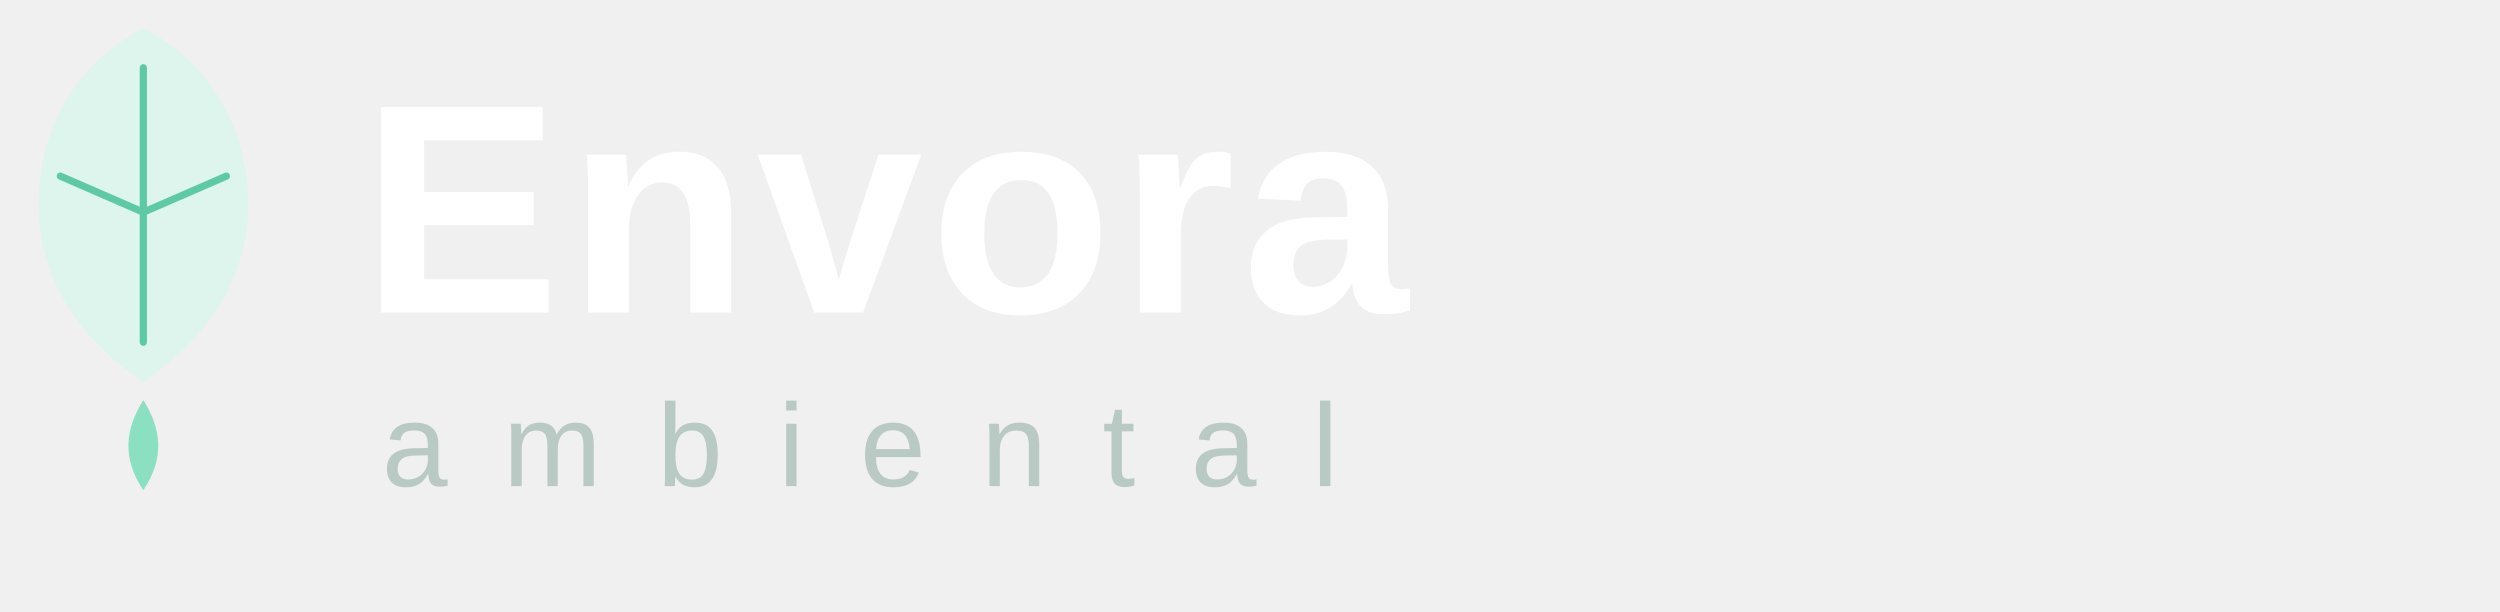
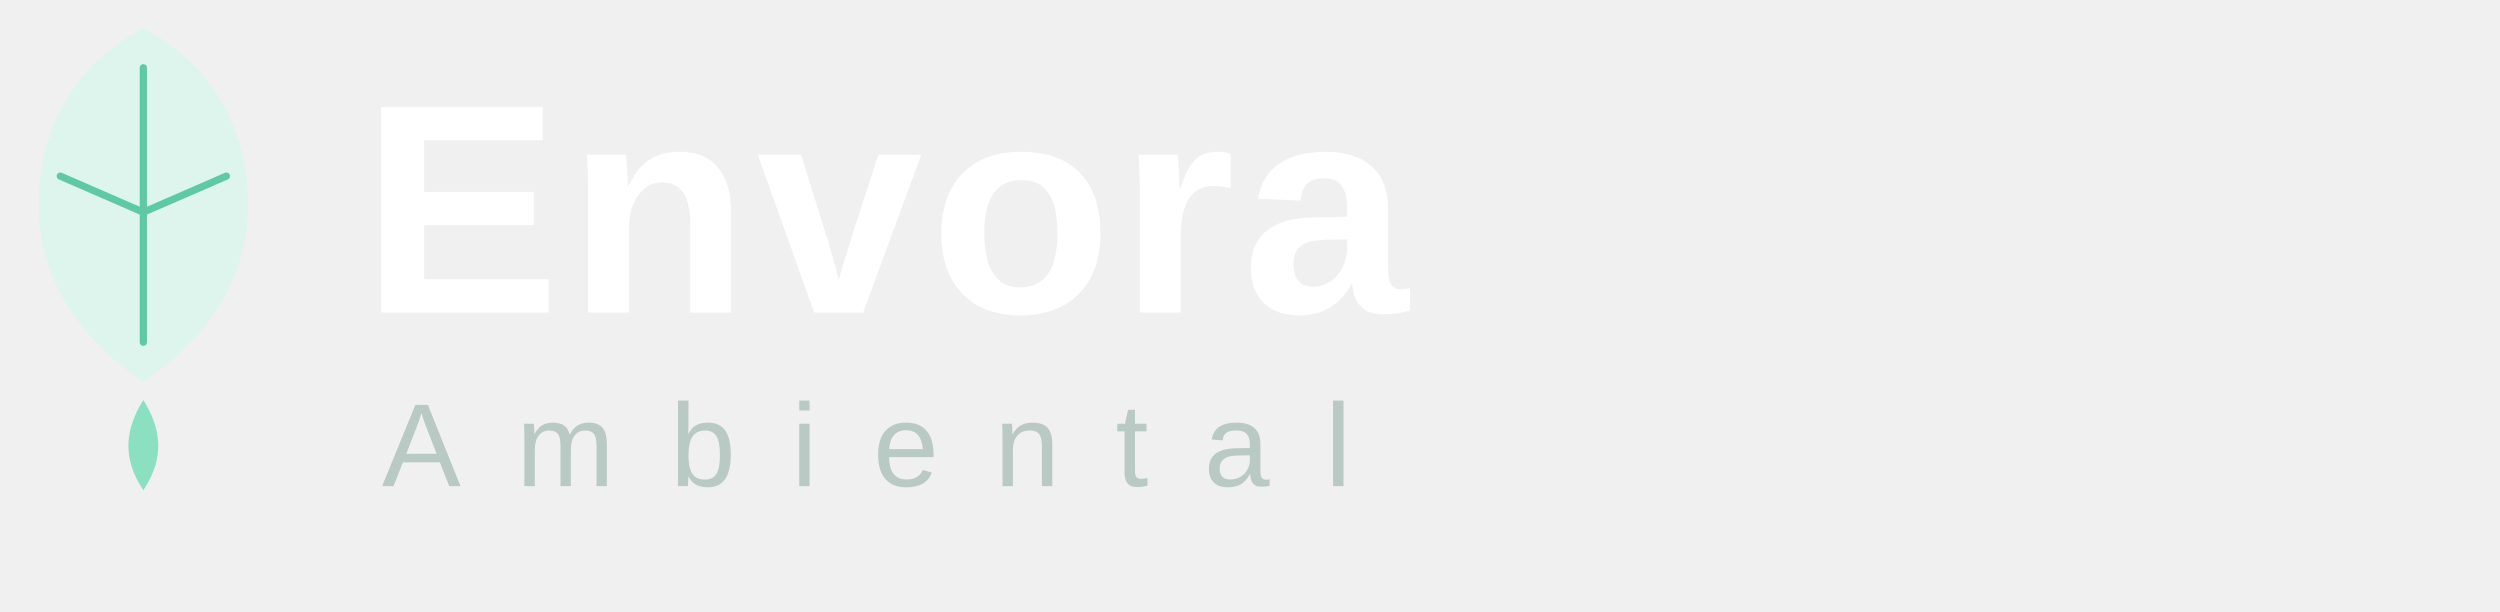
<svg xmlns="http://www.w3.org/2000/svg" viewBox="0 0 360 88" role="img" aria-labelledby="title">
  <g transform="translate(4 3) scale(.52)">
    <path fill="#DDF5ED" d="M32 2C13 12 3 30 3 51c0 20 11 37 29 49 18-12 29-29 29-49C61 30 51 12 32 2Z" />
    <path fill="none" stroke="#5DCAA5" stroke-linecap="round" stroke-width="2" d="M32 13v76M32 53 9 43m23 10 23-10" />
    <path fill="#8BE0C2" d="M32 105c-5 8-6 16 0 25 6-9 5-17 0-25Z" />
  </g>
  <text x="52" y="45" fill="#FFFFFF" font-family="Arial, sans-serif" font-size="43" font-weight="700" letter-spacing="1">Envora</text>
-   <text x="55" y="70" fill="#B9C9C4" font-family="Arial, sans-serif" font-size="17" letter-spacing="8">ambiental</text>
+   <text x="55" y="70" fill="#B9C9C4" font-family="Arial, sans-serif" font-size="17" letter-spacing="8">Ambiental</text>
</svg>
